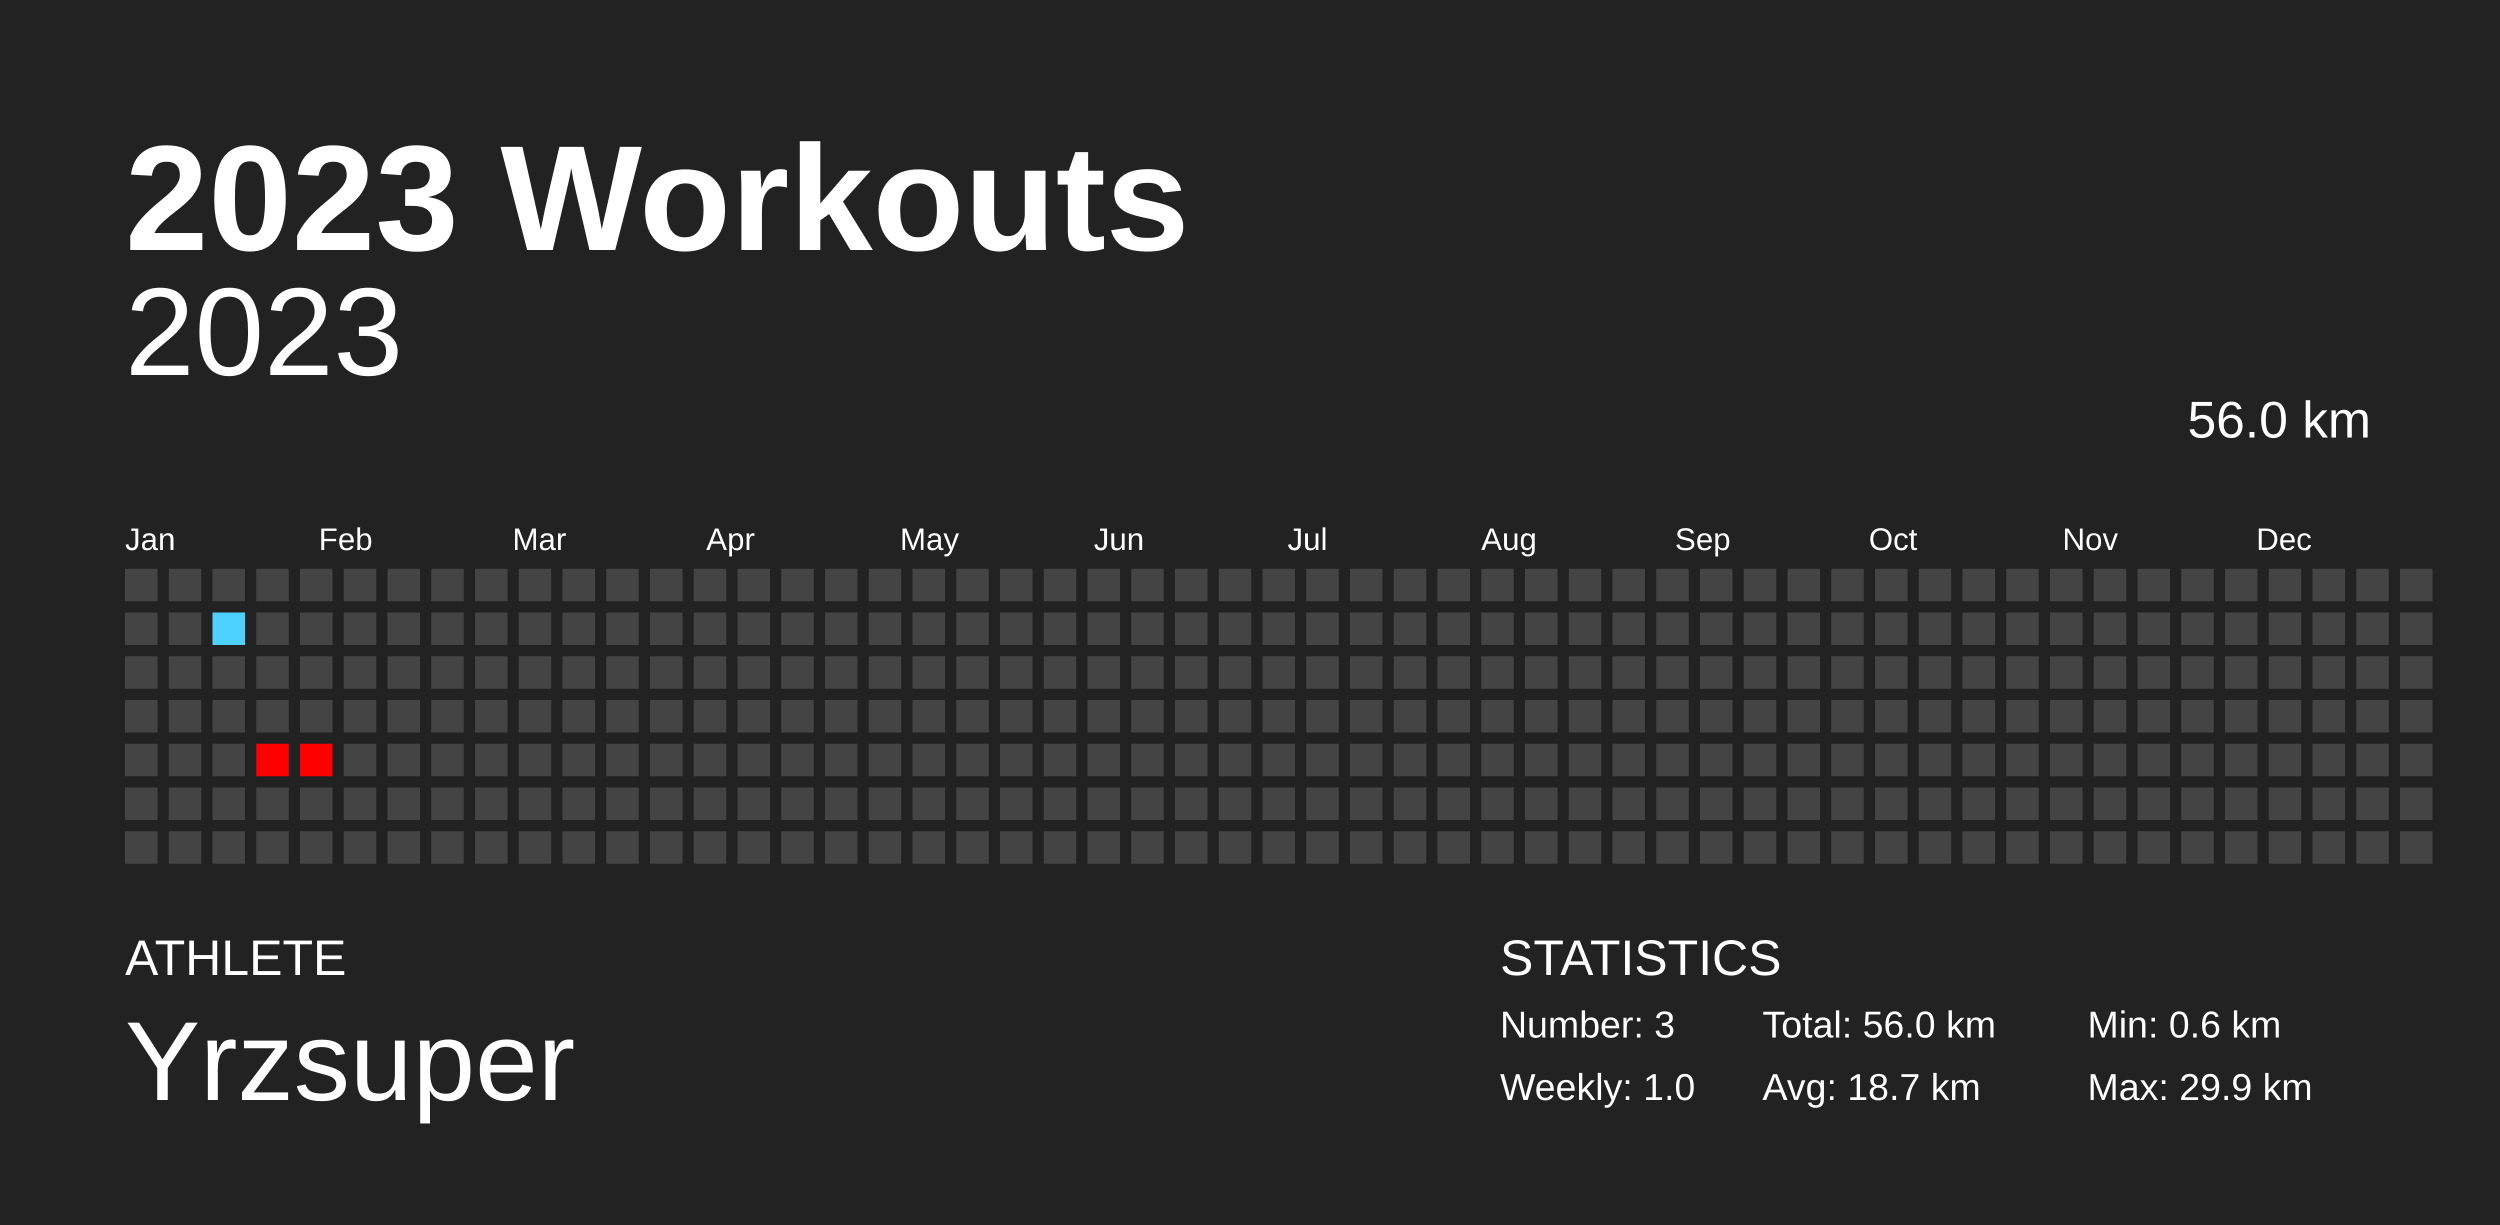
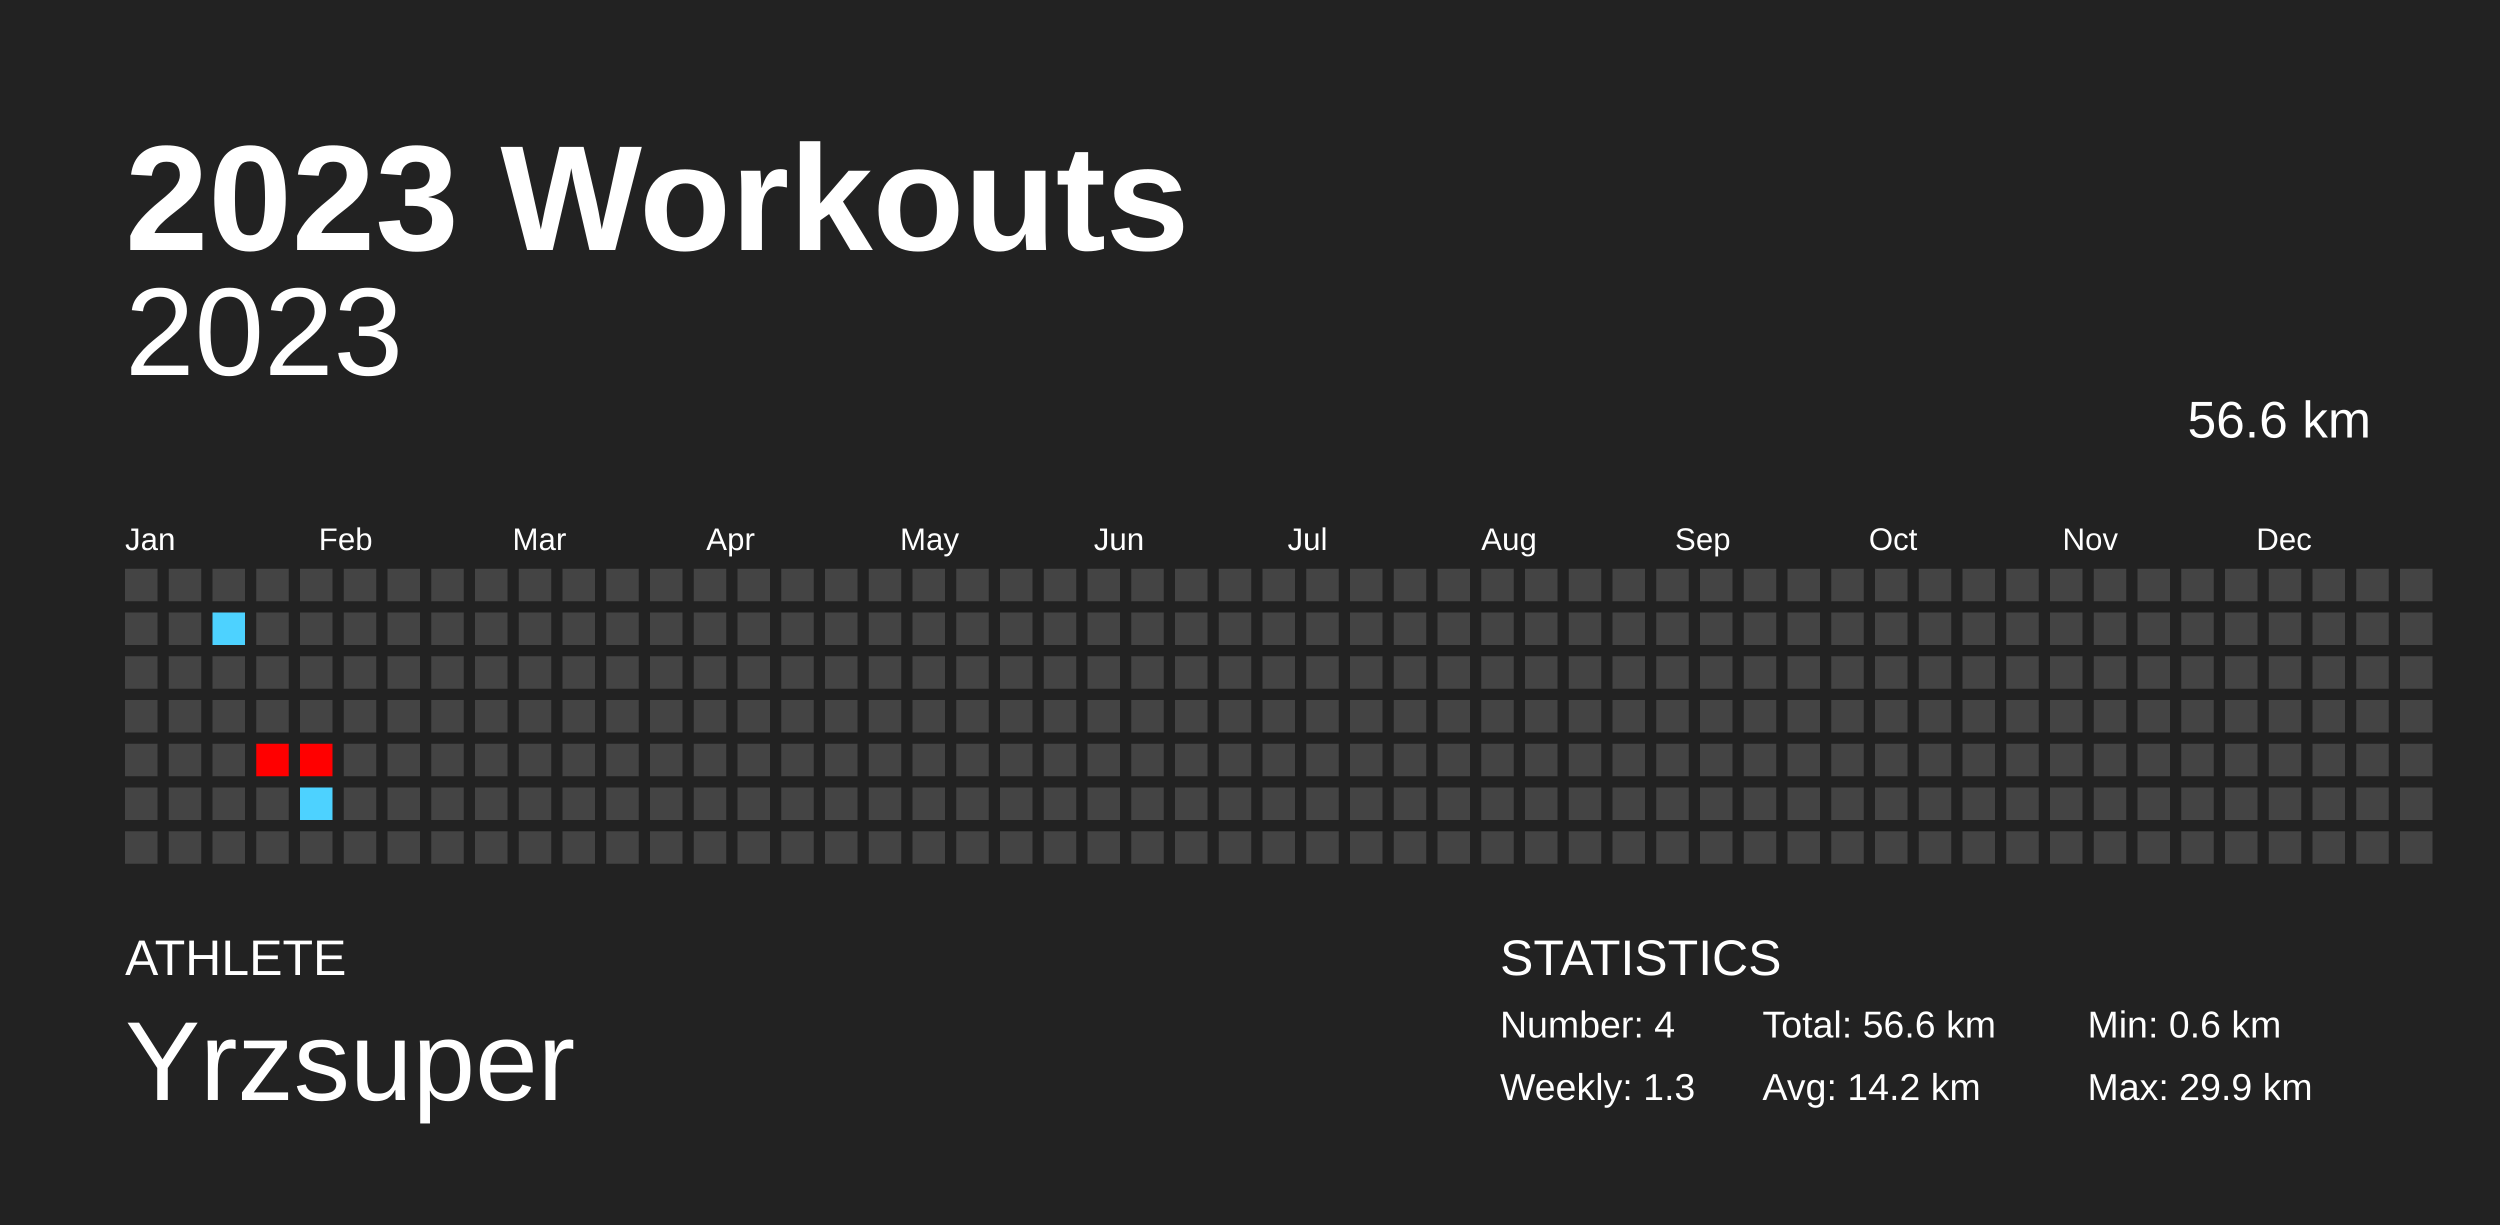
<svg xmlns="http://www.w3.org/2000/svg" baseProfile="full" height="98mm" version="1.1" viewBox="0,0,200,98" width="200mm">
  <defs />
  <rect fill="#222222" height="98" width="200" x="0" y="0" />
  <text fill="#FFFFFF" style="font-size:12px; font-family:Arial; font-weight:bold;" x="10" y="20">2023 Workouts</text>
  <text fill="#FFFFFF" style="font-size:4px; font-family:Arial" x="10" y="78">ATHLETE</text>
  <text fill="#FFFFFF" style="font-size:9px; font-family:Arial" x="10" y="88">Yrzsuper</text>
  <text fill="#FFFFFF" style="font-size:4px; font-family:Arial" x="120" y="78">STATISTICS</text>
-   <text fill="#FFFFFF" style="font-size:3px; font-family:Arial" x="120" y="83">Number: 3</text>
-   <text fill="#FFFFFF" style="font-size:3px; font-family:Arial" x="120" y="88">Weekly: 1.0</text>
-   <text fill="#FFFFFF" style="font-size:3px; font-family:Arial" x="141" y="83">Total: 56.0 km</text>
-   <text fill="#FFFFFF" style="font-size:3px; font-family:Arial" x="141" y="88">Avg: 18.7 km</text>
+   <text fill="#FFFFFF" style="font-size:3px; font-family:Arial" x="120" y="83">Number: 4</text>
+   <text fill="#FFFFFF" style="font-size:3px; font-family:Arial" x="120" y="88">Weekly: 1.3</text>
+   <text fill="#FFFFFF" style="font-size:3px; font-family:Arial" x="141" y="83">Total: 56.6 km</text>
+   <text fill="#FFFFFF" style="font-size:3px; font-family:Arial" x="141" y="88">Avg: 14.2 km</text>
  <text fill="#FFFFFF" style="font-size:3px; font-family:Arial" x="167" y="83">Min: 0.6 km</text>
  <text fill="#FFFFFF" style="font-size:3px; font-family:Arial" x="167" y="88">Max: 29.9 km</text>
  <text alignment-baseline="hanging" fill="#FFFFFF" style="font-size:10.0px; font-family:Arial;" x="10" y="30">2023</text>
-   <text alignment-baseline="hanging" fill="#FFFFFF" style="font-size:4.125px; font-family:Arial;" x="175" y="35">56.0 km</text>
+   <text alignment-baseline="hanging" fill="#FFFFFF" style="font-size:4.125px; font-family:Arial;" x="175" y="35">56.6 km</text>
  <text fill="#FFFFFF" style="font-size:2.5px; font-family:Arial" x="10.0" y="44">Jan</text>
  <text fill="#FFFFFF" style="font-size:2.5px; font-family:Arial" x="25.5" y="44">Feb</text>
  <text fill="#FFFFFF" style="font-size:2.5px; font-family:Arial" x="41.0" y="44">Mar</text>
  <text fill="#FFFFFF" style="font-size:2.5px; font-family:Arial" x="56.5" y="44">Apr</text>
  <text fill="#FFFFFF" style="font-size:2.5px; font-family:Arial" x="72.0" y="44">May</text>
  <text fill="#FFFFFF" style="font-size:2.5px; font-family:Arial" x="87.5" y="44">Jun</text>
  <text fill="#FFFFFF" style="font-size:2.5px; font-family:Arial" x="103.0" y="44">Jul</text>
  <text fill="#FFFFFF" style="font-size:2.5px; font-family:Arial" x="118.5" y="44">Aug</text>
  <text fill="#FFFFFF" style="font-size:2.5px; font-family:Arial" x="134.0" y="44">Sep</text>
  <text fill="#FFFFFF" style="font-size:2.5px; font-family:Arial" x="149.5" y="44">Oct</text>
  <text fill="#FFFFFF" style="font-size:2.5px; font-family:Arial" x="165.0" y="44">Nov</text>
  <text fill="#FFFFFF" style="font-size:2.5px; font-family:Arial" x="180.5" y="44">Dec</text>
  <rect fill="#444444" height="2.6" width="2.6" x="10.0" y="45.5" />
  <rect fill="#444444" height="2.6" width="2.6" x="10.0" y="49.0" />
  <rect fill="#444444" height="2.6" width="2.6" x="10.0" y="52.5" />
  <rect fill="#444444" height="2.6" width="2.6" x="10.0" y="56.0" />
  <rect fill="#444444" height="2.6" width="2.6" x="10.0" y="59.5" />
  <rect fill="#444444" height="2.6" width="2.6" x="10.0" y="63.0" />
  <rect fill="#444444" height="2.6" width="2.6" x="10.0" y="66.5" />
  <rect fill="#444444" height="2.6" width="2.6" x="13.5" y="45.5" />
  <rect fill="#444444" height="2.6" width="2.6" x="13.5" y="49.0" />
  <rect fill="#444444" height="2.6" width="2.6" x="13.5" y="52.5" />
  <rect fill="#444444" height="2.6" width="2.6" x="13.5" y="56.0" />
  <rect fill="#444444" height="2.6" width="2.6" x="13.5" y="59.5" />
  <rect fill="#444444" height="2.6" width="2.6" x="13.5" y="63.0" />
  <rect fill="#444444" height="2.6" width="2.6" x="13.5" y="66.5" />
  <rect fill="#444444" height="2.6" width="2.6" x="17.0" y="45.5" />
  <rect fill="#4dd2ff" height="2.6" width="2.6" x="17.0" y="49.0" />
  <rect fill="#444444" height="2.6" width="2.6" x="17.0" y="52.5" />
  <rect fill="#444444" height="2.6" width="2.6" x="17.0" y="56.0" />
  <rect fill="#444444" height="2.6" width="2.6" x="17.0" y="59.5" />
  <rect fill="#444444" height="2.6" width="2.6" x="17.0" y="63.0" />
  <rect fill="#444444" height="2.6" width="2.6" x="17.0" y="66.5" />
  <rect fill="#444444" height="2.6" width="2.6" x="20.5" y="45.5" />
  <rect fill="#444444" height="2.6" width="2.6" x="20.5" y="49.0" />
  <rect fill="#444444" height="2.6" width="2.6" x="20.5" y="52.5" />
  <rect fill="#444444" height="2.6" width="2.6" x="20.5" y="56.0" />
  <rect fill="red" height="2.6" width="2.6" x="20.5" y="59.5" />
  <rect fill="#444444" height="2.6" width="2.6" x="20.5" y="63.0" />
  <rect fill="#444444" height="2.6" width="2.6" x="20.5" y="66.5" />
  <rect fill="#444444" height="2.6" width="2.6" x="24.0" y="45.5" />
  <rect fill="#444444" height="2.6" width="2.6" x="24.0" y="49.0" />
  <rect fill="#444444" height="2.6" width="2.6" x="24.0" y="52.5" />
  <rect fill="#444444" height="2.6" width="2.6" x="24.0" y="56.0" />
  <rect fill="red" height="2.6" width="2.6" x="24.0" y="59.5" />
-   <rect fill="#444444" height="2.6" width="2.6" x="24.0" y="63.0" />
+   <rect fill="#4dd2ff" height="2.6" width="2.6" x="24.0" y="63.0" />
  <rect fill="#444444" height="2.6" width="2.6" x="24.0" y="66.5" />
  <rect fill="#444444" height="2.6" width="2.6" x="27.5" y="45.5" />
  <rect fill="#444444" height="2.6" width="2.6" x="27.5" y="49.0" />
  <rect fill="#444444" height="2.6" width="2.6" x="27.5" y="52.5" />
  <rect fill="#444444" height="2.6" width="2.6" x="27.5" y="56.0" />
  <rect fill="#444444" height="2.6" width="2.6" x="27.5" y="59.5" />
  <rect fill="#444444" height="2.6" width="2.6" x="27.5" y="63.0" />
  <rect fill="#444444" height="2.6" width="2.6" x="27.5" y="66.5" />
  <rect fill="#444444" height="2.6" width="2.6" x="31.0" y="45.5" />
  <rect fill="#444444" height="2.6" width="2.6" x="31.0" y="49.0" />
  <rect fill="#444444" height="2.6" width="2.6" x="31.0" y="52.5" />
  <rect fill="#444444" height="2.6" width="2.6" x="31.0" y="56.0" />
  <rect fill="#444444" height="2.6" width="2.6" x="31.0" y="59.5" />
  <rect fill="#444444" height="2.6" width="2.6" x="31.0" y="63.0" />
  <rect fill="#444444" height="2.6" width="2.6" x="31.0" y="66.5" />
  <rect fill="#444444" height="2.6" width="2.6" x="34.5" y="45.5" />
  <rect fill="#444444" height="2.6" width="2.6" x="34.5" y="49.0" />
  <rect fill="#444444" height="2.6" width="2.6" x="34.5" y="52.5" />
  <rect fill="#444444" height="2.6" width="2.6" x="34.5" y="56.0" />
  <rect fill="#444444" height="2.6" width="2.6" x="34.5" y="59.5" />
  <rect fill="#444444" height="2.6" width="2.6" x="34.5" y="63.0" />
  <rect fill="#444444" height="2.6" width="2.6" x="34.5" y="66.5" />
  <rect fill="#444444" height="2.6" width="2.6" x="38.0" y="45.5" />
  <rect fill="#444444" height="2.6" width="2.6" x="38.0" y="49.0" />
  <rect fill="#444444" height="2.6" width="2.6" x="38.0" y="52.5" />
  <rect fill="#444444" height="2.6" width="2.6" x="38.0" y="56.0" />
  <rect fill="#444444" height="2.6" width="2.6" x="38.0" y="59.5" />
  <rect fill="#444444" height="2.6" width="2.6" x="38.0" y="63.0" />
  <rect fill="#444444" height="2.6" width="2.6" x="38.0" y="66.5" />
  <rect fill="#444444" height="2.6" width="2.6" x="41.5" y="45.5" />
  <rect fill="#444444" height="2.6" width="2.6" x="41.5" y="49.0" />
  <rect fill="#444444" height="2.6" width="2.6" x="41.5" y="52.5" />
  <rect fill="#444444" height="2.6" width="2.6" x="41.5" y="56.0" />
  <rect fill="#444444" height="2.6" width="2.6" x="41.5" y="59.5" />
  <rect fill="#444444" height="2.6" width="2.6" x="41.5" y="63.0" />
  <rect fill="#444444" height="2.6" width="2.6" x="41.5" y="66.5" />
  <rect fill="#444444" height="2.6" width="2.6" x="45.0" y="45.5" />
  <rect fill="#444444" height="2.6" width="2.6" x="45.0" y="49.0" />
  <rect fill="#444444" height="2.6" width="2.6" x="45.0" y="52.5" />
  <rect fill="#444444" height="2.6" width="2.6" x="45.0" y="56.0" />
  <rect fill="#444444" height="2.6" width="2.6" x="45.0" y="59.5" />
  <rect fill="#444444" height="2.6" width="2.6" x="45.0" y="63.0" />
  <rect fill="#444444" height="2.6" width="2.6" x="45.0" y="66.5" />
  <rect fill="#444444" height="2.6" width="2.6" x="48.5" y="45.5" />
  <rect fill="#444444" height="2.6" width="2.6" x="48.5" y="49.0" />
  <rect fill="#444444" height="2.6" width="2.6" x="48.5" y="52.5" />
  <rect fill="#444444" height="2.6" width="2.6" x="48.5" y="56.0" />
  <rect fill="#444444" height="2.6" width="2.6" x="48.5" y="59.5" />
  <rect fill="#444444" height="2.6" width="2.6" x="48.5" y="63.0" />
  <rect fill="#444444" height="2.6" width="2.6" x="48.5" y="66.5" />
  <rect fill="#444444" height="2.6" width="2.6" x="52.0" y="45.5" />
  <rect fill="#444444" height="2.6" width="2.6" x="52.0" y="49.0" />
  <rect fill="#444444" height="2.6" width="2.6" x="52.0" y="52.5" />
  <rect fill="#444444" height="2.6" width="2.6" x="52.0" y="56.0" />
  <rect fill="#444444" height="2.6" width="2.6" x="52.0" y="59.5" />
  <rect fill="#444444" height="2.6" width="2.6" x="52.0" y="63.0" />
  <rect fill="#444444" height="2.6" width="2.6" x="52.0" y="66.5" />
  <rect fill="#444444" height="2.6" width="2.6" x="55.5" y="45.5" />
  <rect fill="#444444" height="2.6" width="2.6" x="55.5" y="49.0" />
  <rect fill="#444444" height="2.6" width="2.6" x="55.5" y="52.5" />
  <rect fill="#444444" height="2.6" width="2.6" x="55.5" y="56.0" />
  <rect fill="#444444" height="2.6" width="2.6" x="55.5" y="59.5" />
  <rect fill="#444444" height="2.6" width="2.6" x="55.5" y="63.0" />
  <rect fill="#444444" height="2.6" width="2.6" x="55.5" y="66.5" />
  <rect fill="#444444" height="2.6" width="2.6" x="59.0" y="45.5" />
  <rect fill="#444444" height="2.6" width="2.6" x="59.0" y="49.0" />
  <rect fill="#444444" height="2.6" width="2.6" x="59.0" y="52.5" />
  <rect fill="#444444" height="2.6" width="2.6" x="59.0" y="56.0" />
  <rect fill="#444444" height="2.6" width="2.6" x="59.0" y="59.5" />
  <rect fill="#444444" height="2.6" width="2.6" x="59.0" y="63.0" />
  <rect fill="#444444" height="2.6" width="2.6" x="59.0" y="66.5" />
  <rect fill="#444444" height="2.6" width="2.6" x="62.5" y="45.5" />
  <rect fill="#444444" height="2.6" width="2.6" x="62.5" y="49.0" />
  <rect fill="#444444" height="2.6" width="2.6" x="62.5" y="52.5" />
  <rect fill="#444444" height="2.6" width="2.6" x="62.5" y="56.0" />
  <rect fill="#444444" height="2.6" width="2.6" x="62.5" y="59.5" />
  <rect fill="#444444" height="2.6" width="2.6" x="62.5" y="63.0" />
  <rect fill="#444444" height="2.6" width="2.6" x="62.5" y="66.5" />
  <rect fill="#444444" height="2.6" width="2.6" x="66.0" y="45.5" />
  <rect fill="#444444" height="2.6" width="2.6" x="66.0" y="49.0" />
  <rect fill="#444444" height="2.6" width="2.6" x="66.0" y="52.5" />
  <rect fill="#444444" height="2.6" width="2.6" x="66.0" y="56.0" />
  <rect fill="#444444" height="2.6" width="2.6" x="66.0" y="59.5" />
  <rect fill="#444444" height="2.6" width="2.6" x="66.0" y="63.0" />
  <rect fill="#444444" height="2.6" width="2.6" x="66.0" y="66.5" />
  <rect fill="#444444" height="2.6" width="2.6" x="69.5" y="45.5" />
  <rect fill="#444444" height="2.6" width="2.6" x="69.5" y="49.0" />
  <rect fill="#444444" height="2.6" width="2.6" x="69.5" y="52.5" />
  <rect fill="#444444" height="2.6" width="2.6" x="69.5" y="56.0" />
  <rect fill="#444444" height="2.6" width="2.6" x="69.5" y="59.5" />
  <rect fill="#444444" height="2.6" width="2.6" x="69.5" y="63.0" />
  <rect fill="#444444" height="2.6" width="2.6" x="69.5" y="66.5" />
  <rect fill="#444444" height="2.6" width="2.6" x="73.0" y="45.5" />
  <rect fill="#444444" height="2.6" width="2.6" x="73.0" y="49.0" />
  <rect fill="#444444" height="2.6" width="2.6" x="73.0" y="52.5" />
  <rect fill="#444444" height="2.6" width="2.6" x="73.0" y="56.0" />
  <rect fill="#444444" height="2.6" width="2.6" x="73.0" y="59.5" />
  <rect fill="#444444" height="2.6" width="2.6" x="73.0" y="63.0" />
  <rect fill="#444444" height="2.6" width="2.6" x="73.0" y="66.5" />
  <rect fill="#444444" height="2.6" width="2.6" x="76.5" y="45.5" />
  <rect fill="#444444" height="2.6" width="2.6" x="76.5" y="49.0" />
  <rect fill="#444444" height="2.6" width="2.6" x="76.5" y="52.5" />
  <rect fill="#444444" height="2.6" width="2.6" x="76.5" y="56.0" />
  <rect fill="#444444" height="2.6" width="2.6" x="76.5" y="59.5" />
  <rect fill="#444444" height="2.6" width="2.6" x="76.5" y="63.0" />
  <rect fill="#444444" height="2.6" width="2.6" x="76.5" y="66.5" />
  <rect fill="#444444" height="2.6" width="2.6" x="80.0" y="45.5" />
  <rect fill="#444444" height="2.6" width="2.6" x="80.0" y="49.0" />
  <rect fill="#444444" height="2.6" width="2.6" x="80.0" y="52.5" />
  <rect fill="#444444" height="2.6" width="2.6" x="80.0" y="56.0" />
  <rect fill="#444444" height="2.6" width="2.6" x="80.0" y="59.5" />
  <rect fill="#444444" height="2.6" width="2.6" x="80.0" y="63.0" />
  <rect fill="#444444" height="2.6" width="2.6" x="80.0" y="66.5" />
  <rect fill="#444444" height="2.6" width="2.6" x="83.5" y="45.5" />
  <rect fill="#444444" height="2.6" width="2.6" x="83.5" y="49.0" />
  <rect fill="#444444" height="2.6" width="2.6" x="83.5" y="52.5" />
  <rect fill="#444444" height="2.6" width="2.6" x="83.5" y="56.0" />
  <rect fill="#444444" height="2.6" width="2.6" x="83.5" y="59.5" />
  <rect fill="#444444" height="2.6" width="2.6" x="83.5" y="63.0" />
  <rect fill="#444444" height="2.6" width="2.6" x="83.5" y="66.5" />
  <rect fill="#444444" height="2.6" width="2.6" x="87.0" y="45.5" />
  <rect fill="#444444" height="2.6" width="2.6" x="87.0" y="49.0" />
  <rect fill="#444444" height="2.6" width="2.6" x="87.0" y="52.5" />
  <rect fill="#444444" height="2.6" width="2.6" x="87.0" y="56.0" />
  <rect fill="#444444" height="2.6" width="2.6" x="87.0" y="59.5" />
  <rect fill="#444444" height="2.6" width="2.6" x="87.0" y="63.0" />
  <rect fill="#444444" height="2.6" width="2.6" x="87.0" y="66.5" />
  <rect fill="#444444" height="2.6" width="2.6" x="90.5" y="45.5" />
  <rect fill="#444444" height="2.6" width="2.6" x="90.5" y="49.0" />
  <rect fill="#444444" height="2.6" width="2.6" x="90.5" y="52.5" />
  <rect fill="#444444" height="2.6" width="2.6" x="90.5" y="56.0" />
  <rect fill="#444444" height="2.6" width="2.6" x="90.5" y="59.5" />
  <rect fill="#444444" height="2.6" width="2.6" x="90.5" y="63.0" />
  <rect fill="#444444" height="2.6" width="2.6" x="90.5" y="66.5" />
  <rect fill="#444444" height="2.6" width="2.6" x="94.0" y="45.5" />
  <rect fill="#444444" height="2.6" width="2.6" x="94.0" y="49.0" />
  <rect fill="#444444" height="2.6" width="2.6" x="94.0" y="52.5" />
  <rect fill="#444444" height="2.6" width="2.6" x="94.0" y="56.0" />
  <rect fill="#444444" height="2.6" width="2.6" x="94.0" y="59.5" />
  <rect fill="#444444" height="2.6" width="2.6" x="94.0" y="63.0" />
  <rect fill="#444444" height="2.6" width="2.6" x="94.0" y="66.5" />
  <rect fill="#444444" height="2.6" width="2.6" x="97.5" y="45.5" />
  <rect fill="#444444" height="2.6" width="2.6" x="97.5" y="49.0" />
  <rect fill="#444444" height="2.6" width="2.6" x="97.5" y="52.5" />
  <rect fill="#444444" height="2.6" width="2.6" x="97.5" y="56.0" />
  <rect fill="#444444" height="2.6" width="2.6" x="97.5" y="59.5" />
  <rect fill="#444444" height="2.6" width="2.6" x="97.5" y="63.0" />
  <rect fill="#444444" height="2.6" width="2.6" x="97.5" y="66.5" />
  <rect fill="#444444" height="2.6" width="2.6" x="101.0" y="45.5" />
  <rect fill="#444444" height="2.6" width="2.6" x="101.0" y="49.0" />
  <rect fill="#444444" height="2.6" width="2.6" x="101.0" y="52.5" />
  <rect fill="#444444" height="2.6" width="2.6" x="101.0" y="56.0" />
  <rect fill="#444444" height="2.6" width="2.6" x="101.0" y="59.5" />
  <rect fill="#444444" height="2.6" width="2.6" x="101.0" y="63.0" />
  <rect fill="#444444" height="2.6" width="2.6" x="101.0" y="66.5" />
  <rect fill="#444444" height="2.6" width="2.6" x="104.5" y="45.5" />
  <rect fill="#444444" height="2.6" width="2.6" x="104.5" y="49.0" />
  <rect fill="#444444" height="2.6" width="2.6" x="104.5" y="52.5" />
  <rect fill="#444444" height="2.6" width="2.6" x="104.5" y="56.0" />
  <rect fill="#444444" height="2.6" width="2.6" x="104.5" y="59.5" />
  <rect fill="#444444" height="2.6" width="2.6" x="104.5" y="63.0" />
  <rect fill="#444444" height="2.6" width="2.6" x="104.5" y="66.5" />
  <rect fill="#444444" height="2.6" width="2.6" x="108.0" y="45.5" />
  <rect fill="#444444" height="2.6" width="2.6" x="108.0" y="49.0" />
  <rect fill="#444444" height="2.6" width="2.6" x="108.0" y="52.5" />
  <rect fill="#444444" height="2.6" width="2.6" x="108.0" y="56.0" />
  <rect fill="#444444" height="2.6" width="2.6" x="108.0" y="59.5" />
  <rect fill="#444444" height="2.6" width="2.6" x="108.0" y="63.0" />
  <rect fill="#444444" height="2.6" width="2.6" x="108.0" y="66.5" />
  <rect fill="#444444" height="2.6" width="2.6" x="111.5" y="45.5" />
  <rect fill="#444444" height="2.6" width="2.6" x="111.5" y="49.0" />
  <rect fill="#444444" height="2.6" width="2.6" x="111.5" y="52.5" />
  <rect fill="#444444" height="2.6" width="2.6" x="111.5" y="56.0" />
  <rect fill="#444444" height="2.6" width="2.6" x="111.5" y="59.5" />
  <rect fill="#444444" height="2.6" width="2.6" x="111.5" y="63.0" />
  <rect fill="#444444" height="2.6" width="2.6" x="111.5" y="66.5" />
  <rect fill="#444444" height="2.6" width="2.6" x="115.0" y="45.5" />
  <rect fill="#444444" height="2.6" width="2.6" x="115.0" y="49.0" />
  <rect fill="#444444" height="2.6" width="2.6" x="115.0" y="52.5" />
  <rect fill="#444444" height="2.6" width="2.6" x="115.0" y="56.0" />
  <rect fill="#444444" height="2.6" width="2.6" x="115.0" y="59.5" />
  <rect fill="#444444" height="2.6" width="2.6" x="115.0" y="63.0" />
  <rect fill="#444444" height="2.6" width="2.6" x="115.0" y="66.5" />
  <rect fill="#444444" height="2.6" width="2.6" x="118.5" y="45.5" />
  <rect fill="#444444" height="2.6" width="2.6" x="118.5" y="49.0" />
  <rect fill="#444444" height="2.6" width="2.6" x="118.5" y="52.5" />
  <rect fill="#444444" height="2.6" width="2.6" x="118.5" y="56.0" />
  <rect fill="#444444" height="2.6" width="2.6" x="118.5" y="59.5" />
  <rect fill="#444444" height="2.6" width="2.6" x="118.5" y="63.0" />
  <rect fill="#444444" height="2.6" width="2.6" x="118.5" y="66.5" />
  <rect fill="#444444" height="2.6" width="2.6" x="122.0" y="45.5" />
  <rect fill="#444444" height="2.6" width="2.6" x="122.0" y="49.0" />
  <rect fill="#444444" height="2.6" width="2.6" x="122.0" y="52.5" />
  <rect fill="#444444" height="2.6" width="2.6" x="122.0" y="56.0" />
  <rect fill="#444444" height="2.6" width="2.6" x="122.0" y="59.5" />
  <rect fill="#444444" height="2.6" width="2.6" x="122.0" y="63.0" />
  <rect fill="#444444" height="2.6" width="2.6" x="122.0" y="66.5" />
  <rect fill="#444444" height="2.6" width="2.6" x="125.5" y="45.5" />
  <rect fill="#444444" height="2.6" width="2.6" x="125.5" y="49.0" />
  <rect fill="#444444" height="2.6" width="2.6" x="125.5" y="52.5" />
  <rect fill="#444444" height="2.6" width="2.6" x="125.5" y="56.0" />
  <rect fill="#444444" height="2.6" width="2.6" x="125.5" y="59.5" />
  <rect fill="#444444" height="2.6" width="2.6" x="125.5" y="63.0" />
  <rect fill="#444444" height="2.6" width="2.6" x="125.5" y="66.5" />
  <rect fill="#444444" height="2.6" width="2.6" x="129.0" y="45.5" />
  <rect fill="#444444" height="2.6" width="2.6" x="129.0" y="49.0" />
  <rect fill="#444444" height="2.6" width="2.6" x="129.0" y="52.5" />
  <rect fill="#444444" height="2.6" width="2.6" x="129.0" y="56.0" />
  <rect fill="#444444" height="2.6" width="2.6" x="129.0" y="59.5" />
  <rect fill="#444444" height="2.6" width="2.6" x="129.0" y="63.0" />
  <rect fill="#444444" height="2.6" width="2.6" x="129.0" y="66.5" />
  <rect fill="#444444" height="2.6" width="2.6" x="132.5" y="45.5" />
  <rect fill="#444444" height="2.6" width="2.6" x="132.5" y="49.0" />
  <rect fill="#444444" height="2.6" width="2.6" x="132.5" y="52.5" />
  <rect fill="#444444" height="2.6" width="2.6" x="132.5" y="56.0" />
  <rect fill="#444444" height="2.6" width="2.6" x="132.5" y="59.5" />
  <rect fill="#444444" height="2.6" width="2.6" x="132.5" y="63.0" />
  <rect fill="#444444" height="2.6" width="2.6" x="132.5" y="66.5" />
  <rect fill="#444444" height="2.6" width="2.6" x="136.0" y="45.5" />
  <rect fill="#444444" height="2.6" width="2.6" x="136.0" y="49.0" />
  <rect fill="#444444" height="2.6" width="2.6" x="136.0" y="52.5" />
  <rect fill="#444444" height="2.6" width="2.6" x="136.0" y="56.0" />
  <rect fill="#444444" height="2.6" width="2.6" x="136.0" y="59.5" />
  <rect fill="#444444" height="2.6" width="2.6" x="136.0" y="63.0" />
  <rect fill="#444444" height="2.6" width="2.6" x="136.0" y="66.5" />
  <rect fill="#444444" height="2.6" width="2.6" x="139.5" y="45.5" />
  <rect fill="#444444" height="2.6" width="2.6" x="139.5" y="49.0" />
  <rect fill="#444444" height="2.6" width="2.6" x="139.5" y="52.5" />
  <rect fill="#444444" height="2.6" width="2.6" x="139.5" y="56.0" />
  <rect fill="#444444" height="2.6" width="2.6" x="139.5" y="59.5" />
  <rect fill="#444444" height="2.6" width="2.6" x="139.5" y="63.0" />
  <rect fill="#444444" height="2.6" width="2.6" x="139.5" y="66.5" />
  <rect fill="#444444" height="2.6" width="2.6" x="143.0" y="45.5" />
  <rect fill="#444444" height="2.6" width="2.6" x="143.0" y="49.0" />
  <rect fill="#444444" height="2.6" width="2.6" x="143.0" y="52.5" />
  <rect fill="#444444" height="2.6" width="2.6" x="143.0" y="56.0" />
  <rect fill="#444444" height="2.6" width="2.6" x="143.0" y="59.5" />
  <rect fill="#444444" height="2.6" width="2.6" x="143.0" y="63.0" />
  <rect fill="#444444" height="2.6" width="2.6" x="143.0" y="66.5" />
  <rect fill="#444444" height="2.6" width="2.6" x="146.5" y="45.5" />
  <rect fill="#444444" height="2.6" width="2.6" x="146.5" y="49.0" />
  <rect fill="#444444" height="2.6" width="2.6" x="146.5" y="52.5" />
  <rect fill="#444444" height="2.6" width="2.6" x="146.5" y="56.0" />
  <rect fill="#444444" height="2.6" width="2.6" x="146.5" y="59.5" />
  <rect fill="#444444" height="2.6" width="2.6" x="146.5" y="63.0" />
  <rect fill="#444444" height="2.6" width="2.6" x="146.5" y="66.5" />
  <rect fill="#444444" height="2.6" width="2.6" x="150.0" y="45.5" />
  <rect fill="#444444" height="2.6" width="2.6" x="150.0" y="49.0" />
  <rect fill="#444444" height="2.6" width="2.6" x="150.0" y="52.5" />
  <rect fill="#444444" height="2.6" width="2.6" x="150.0" y="56.0" />
  <rect fill="#444444" height="2.6" width="2.6" x="150.0" y="59.5" />
  <rect fill="#444444" height="2.6" width="2.6" x="150.0" y="63.0" />
  <rect fill="#444444" height="2.6" width="2.6" x="150.0" y="66.5" />
  <rect fill="#444444" height="2.6" width="2.6" x="153.5" y="45.5" />
  <rect fill="#444444" height="2.6" width="2.6" x="153.5" y="49.0" />
  <rect fill="#444444" height="2.6" width="2.6" x="153.5" y="52.5" />
  <rect fill="#444444" height="2.6" width="2.6" x="153.5" y="56.0" />
  <rect fill="#444444" height="2.6" width="2.6" x="153.5" y="59.5" />
  <rect fill="#444444" height="2.6" width="2.6" x="153.5" y="63.0" />
  <rect fill="#444444" height="2.6" width="2.6" x="153.5" y="66.5" />
  <rect fill="#444444" height="2.6" width="2.6" x="157.0" y="45.5" />
  <rect fill="#444444" height="2.6" width="2.6" x="157.0" y="49.0" />
  <rect fill="#444444" height="2.6" width="2.6" x="157.0" y="52.5" />
  <rect fill="#444444" height="2.6" width="2.6" x="157.0" y="56.0" />
  <rect fill="#444444" height="2.6" width="2.6" x="157.0" y="59.5" />
  <rect fill="#444444" height="2.6" width="2.6" x="157.0" y="63.0" />
  <rect fill="#444444" height="2.6" width="2.6" x="157.0" y="66.5" />
  <rect fill="#444444" height="2.6" width="2.6" x="160.5" y="45.5" />
  <rect fill="#444444" height="2.6" width="2.6" x="160.5" y="49.0" />
  <rect fill="#444444" height="2.6" width="2.6" x="160.5" y="52.5" />
  <rect fill="#444444" height="2.6" width="2.6" x="160.5" y="56.0" />
  <rect fill="#444444" height="2.6" width="2.6" x="160.5" y="59.5" />
  <rect fill="#444444" height="2.6" width="2.6" x="160.5" y="63.0" />
  <rect fill="#444444" height="2.6" width="2.6" x="160.5" y="66.5" />
  <rect fill="#444444" height="2.6" width="2.6" x="164.0" y="45.5" />
  <rect fill="#444444" height="2.6" width="2.6" x="164.0" y="49.0" />
  <rect fill="#444444" height="2.6" width="2.6" x="164.0" y="52.5" />
  <rect fill="#444444" height="2.6" width="2.6" x="164.0" y="56.0" />
  <rect fill="#444444" height="2.6" width="2.6" x="164.0" y="59.5" />
  <rect fill="#444444" height="2.6" width="2.6" x="164.0" y="63.0" />
  <rect fill="#444444" height="2.6" width="2.6" x="164.0" y="66.5" />
  <rect fill="#444444" height="2.6" width="2.6" x="167.5" y="45.5" />
  <rect fill="#444444" height="2.6" width="2.6" x="167.5" y="49.0" />
  <rect fill="#444444" height="2.6" width="2.6" x="167.5" y="52.5" />
  <rect fill="#444444" height="2.6" width="2.6" x="167.5" y="56.0" />
  <rect fill="#444444" height="2.6" width="2.6" x="167.5" y="59.5" />
  <rect fill="#444444" height="2.6" width="2.6" x="167.5" y="63.0" />
  <rect fill="#444444" height="2.6" width="2.6" x="167.5" y="66.5" />
  <rect fill="#444444" height="2.6" width="2.6" x="171.0" y="45.5" />
  <rect fill="#444444" height="2.6" width="2.6" x="171.0" y="49.0" />
  <rect fill="#444444" height="2.6" width="2.6" x="171.0" y="52.5" />
  <rect fill="#444444" height="2.6" width="2.6" x="171.0" y="56.0" />
  <rect fill="#444444" height="2.6" width="2.6" x="171.0" y="59.5" />
  <rect fill="#444444" height="2.6" width="2.6" x="171.0" y="63.0" />
  <rect fill="#444444" height="2.6" width="2.6" x="171.0" y="66.5" />
  <rect fill="#444444" height="2.6" width="2.6" x="174.5" y="45.5" />
  <rect fill="#444444" height="2.6" width="2.6" x="174.5" y="49.0" />
  <rect fill="#444444" height="2.6" width="2.6" x="174.5" y="52.5" />
  <rect fill="#444444" height="2.6" width="2.6" x="174.5" y="56.0" />
  <rect fill="#444444" height="2.6" width="2.6" x="174.5" y="59.5" />
  <rect fill="#444444" height="2.6" width="2.6" x="174.5" y="63.0" />
  <rect fill="#444444" height="2.6" width="2.6" x="174.5" y="66.5" />
  <rect fill="#444444" height="2.6" width="2.6" x="178.0" y="45.5" />
  <rect fill="#444444" height="2.6" width="2.6" x="178.0" y="49.0" />
  <rect fill="#444444" height="2.6" width="2.6" x="178.0" y="52.5" />
  <rect fill="#444444" height="2.6" width="2.6" x="178.0" y="56.0" />
  <rect fill="#444444" height="2.6" width="2.6" x="178.0" y="59.5" />
  <rect fill="#444444" height="2.6" width="2.6" x="178.0" y="63.0" />
  <rect fill="#444444" height="2.6" width="2.6" x="178.0" y="66.5" />
  <rect fill="#444444" height="2.6" width="2.6" x="181.5" y="45.5" />
  <rect fill="#444444" height="2.6" width="2.6" x="181.5" y="49.0" />
  <rect fill="#444444" height="2.6" width="2.6" x="181.5" y="52.5" />
  <rect fill="#444444" height="2.6" width="2.6" x="181.5" y="56.0" />
  <rect fill="#444444" height="2.6" width="2.6" x="181.5" y="59.5" />
  <rect fill="#444444" height="2.6" width="2.6" x="181.5" y="63.0" />
  <rect fill="#444444" height="2.6" width="2.6" x="181.5" y="66.5" />
  <rect fill="#444444" height="2.6" width="2.6" x="185.0" y="45.5" />
  <rect fill="#444444" height="2.6" width="2.6" x="185.0" y="49.0" />
  <rect fill="#444444" height="2.6" width="2.6" x="185.0" y="52.5" />
  <rect fill="#444444" height="2.6" width="2.6" x="185.0" y="56.0" />
  <rect fill="#444444" height="2.6" width="2.6" x="185.0" y="59.5" />
  <rect fill="#444444" height="2.6" width="2.6" x="185.0" y="63.0" />
  <rect fill="#444444" height="2.6" width="2.6" x="185.0" y="66.5" />
  <rect fill="#444444" height="2.6" width="2.6" x="188.5" y="45.5" />
  <rect fill="#444444" height="2.6" width="2.6" x="188.5" y="49.0" />
  <rect fill="#444444" height="2.6" width="2.6" x="188.5" y="52.5" />
  <rect fill="#444444" height="2.6" width="2.6" x="188.5" y="56.0" />
  <rect fill="#444444" height="2.6" width="2.6" x="188.5" y="59.5" />
  <rect fill="#444444" height="2.6" width="2.6" x="188.5" y="63.0" />
  <rect fill="#444444" height="2.6" width="2.6" x="188.5" y="66.5" />
  <rect fill="#444444" height="2.6" width="2.6" x="192.0" y="45.5" />
  <rect fill="#444444" height="2.6" width="2.6" x="192.0" y="49.0" />
  <rect fill="#444444" height="2.6" width="2.6" x="192.0" y="52.5" />
  <rect fill="#444444" height="2.6" width="2.6" x="192.0" y="56.0" />
  <rect fill="#444444" height="2.6" width="2.6" x="192.0" y="59.5" />
  <rect fill="#444444" height="2.6" width="2.6" x="192.0" y="63.0" />
  <rect fill="#444444" height="2.6" width="2.6" x="192.0" y="66.5" />
</svg>
